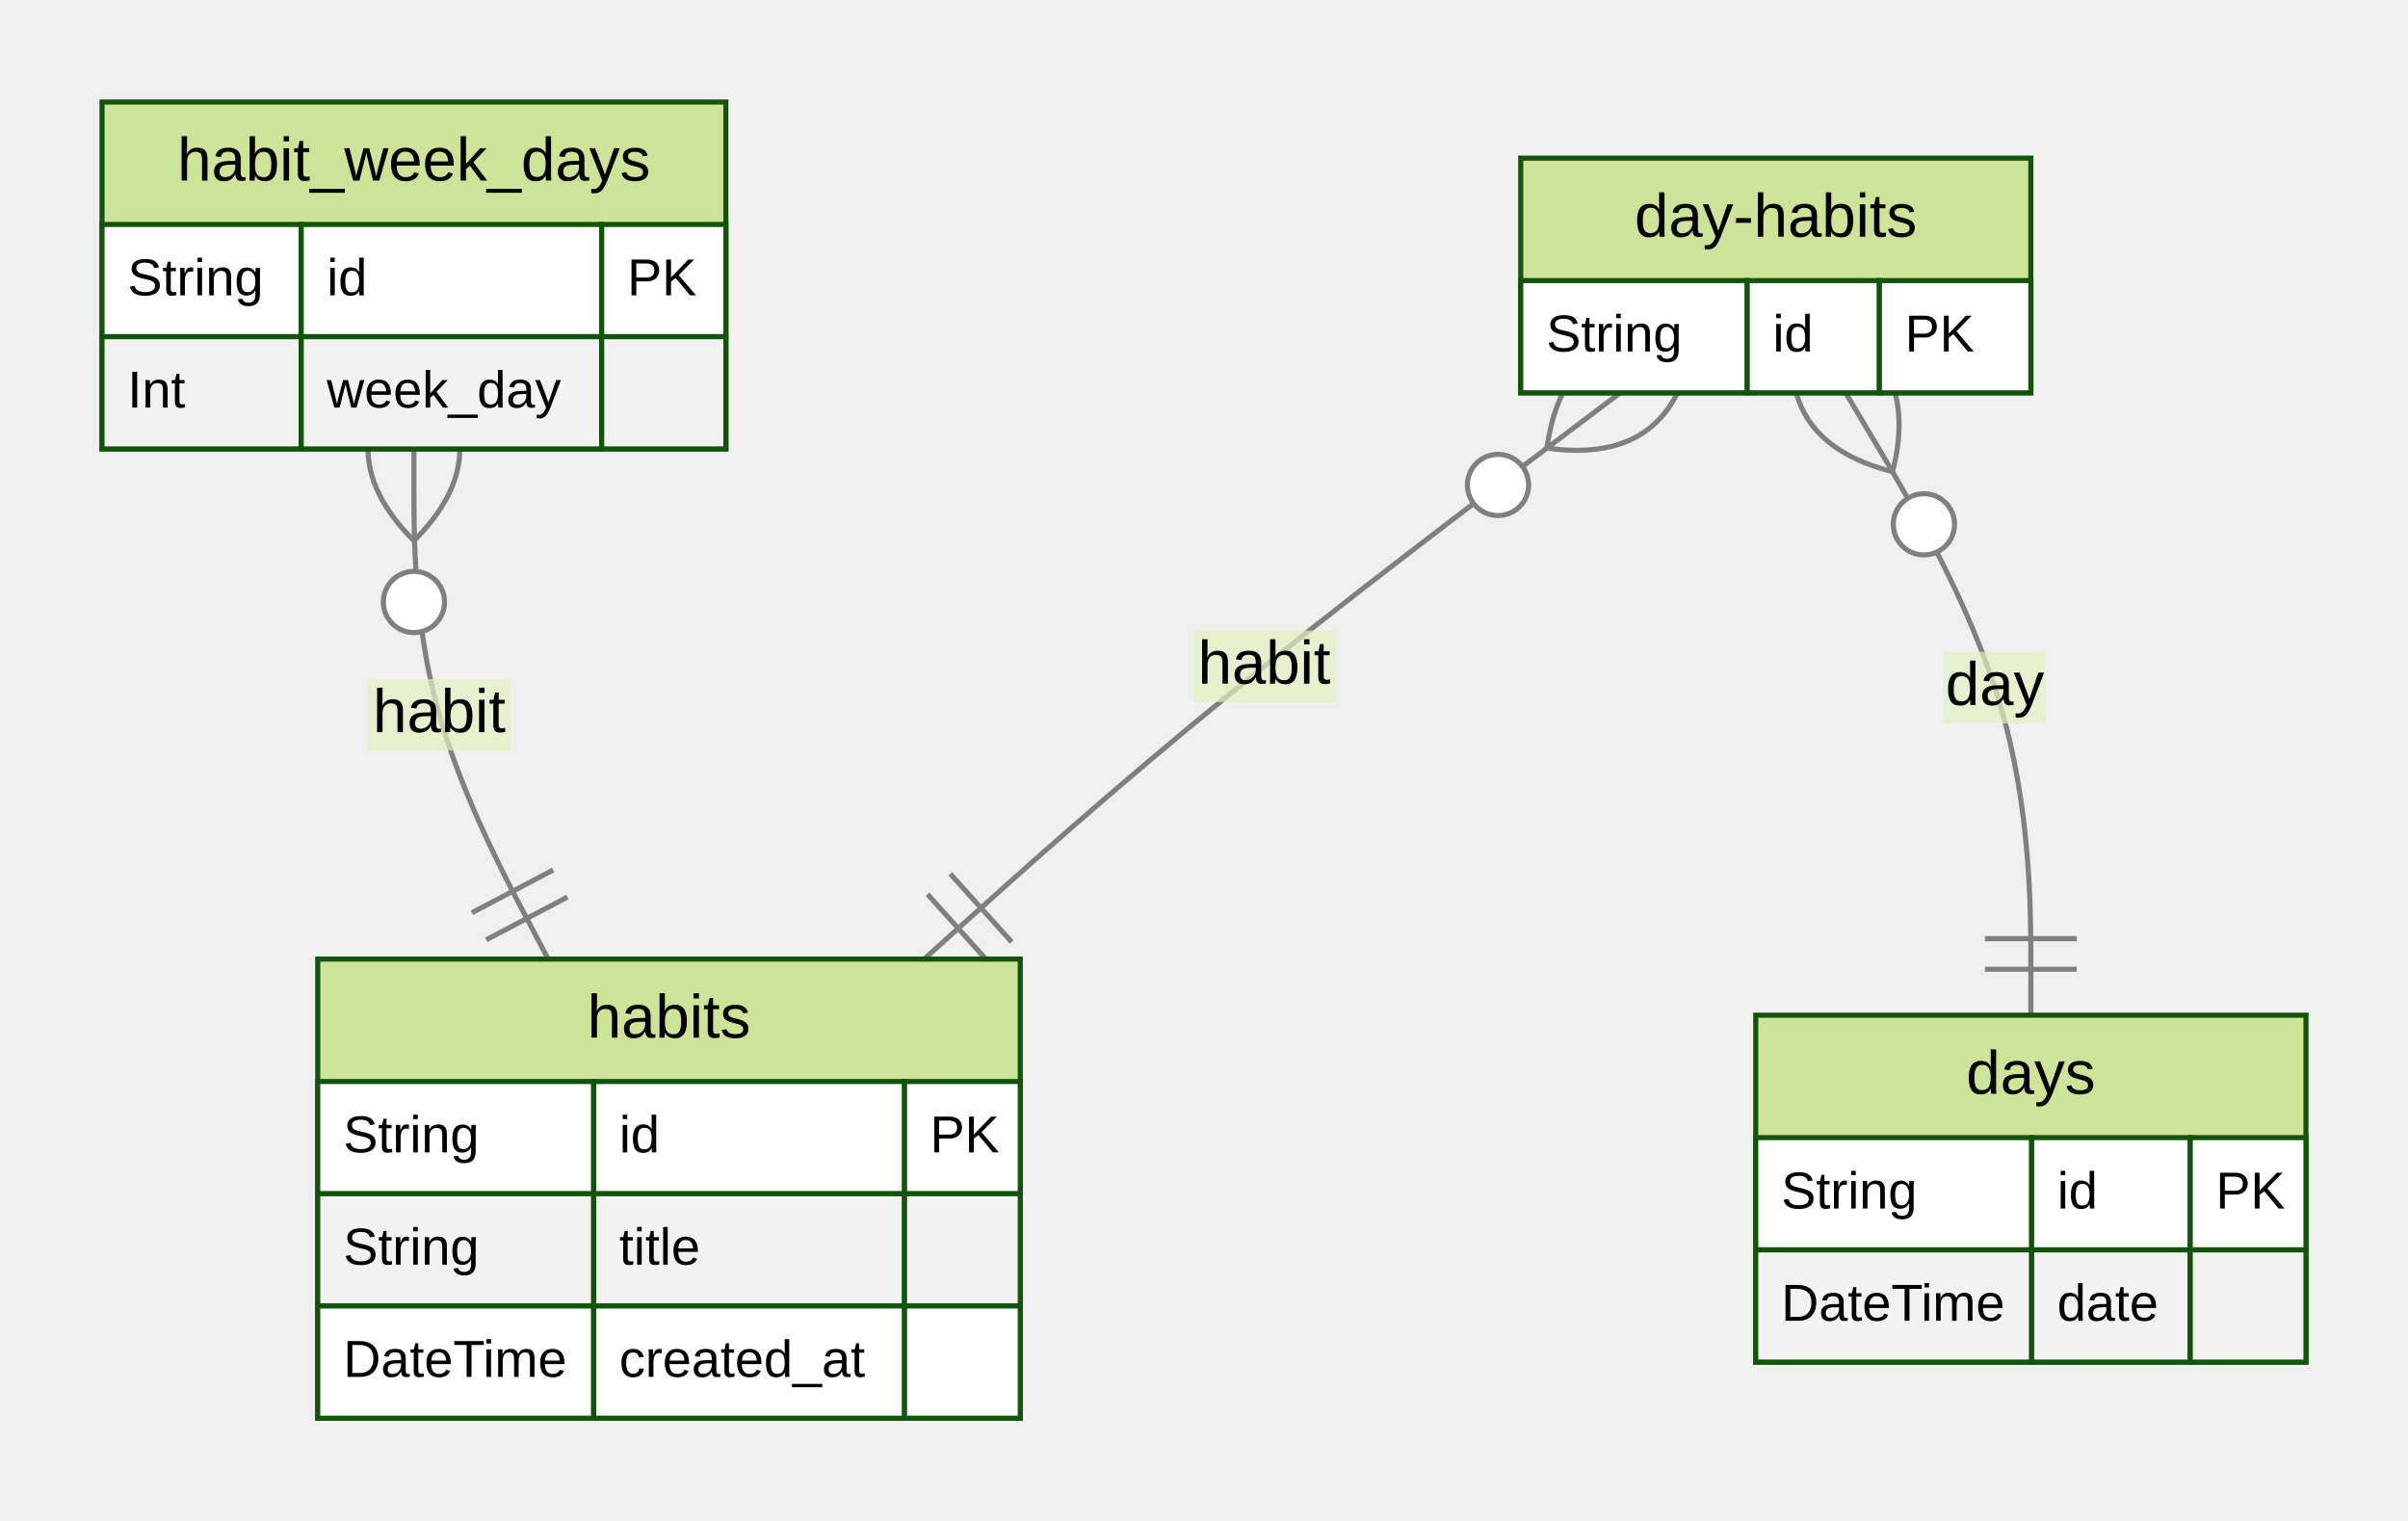
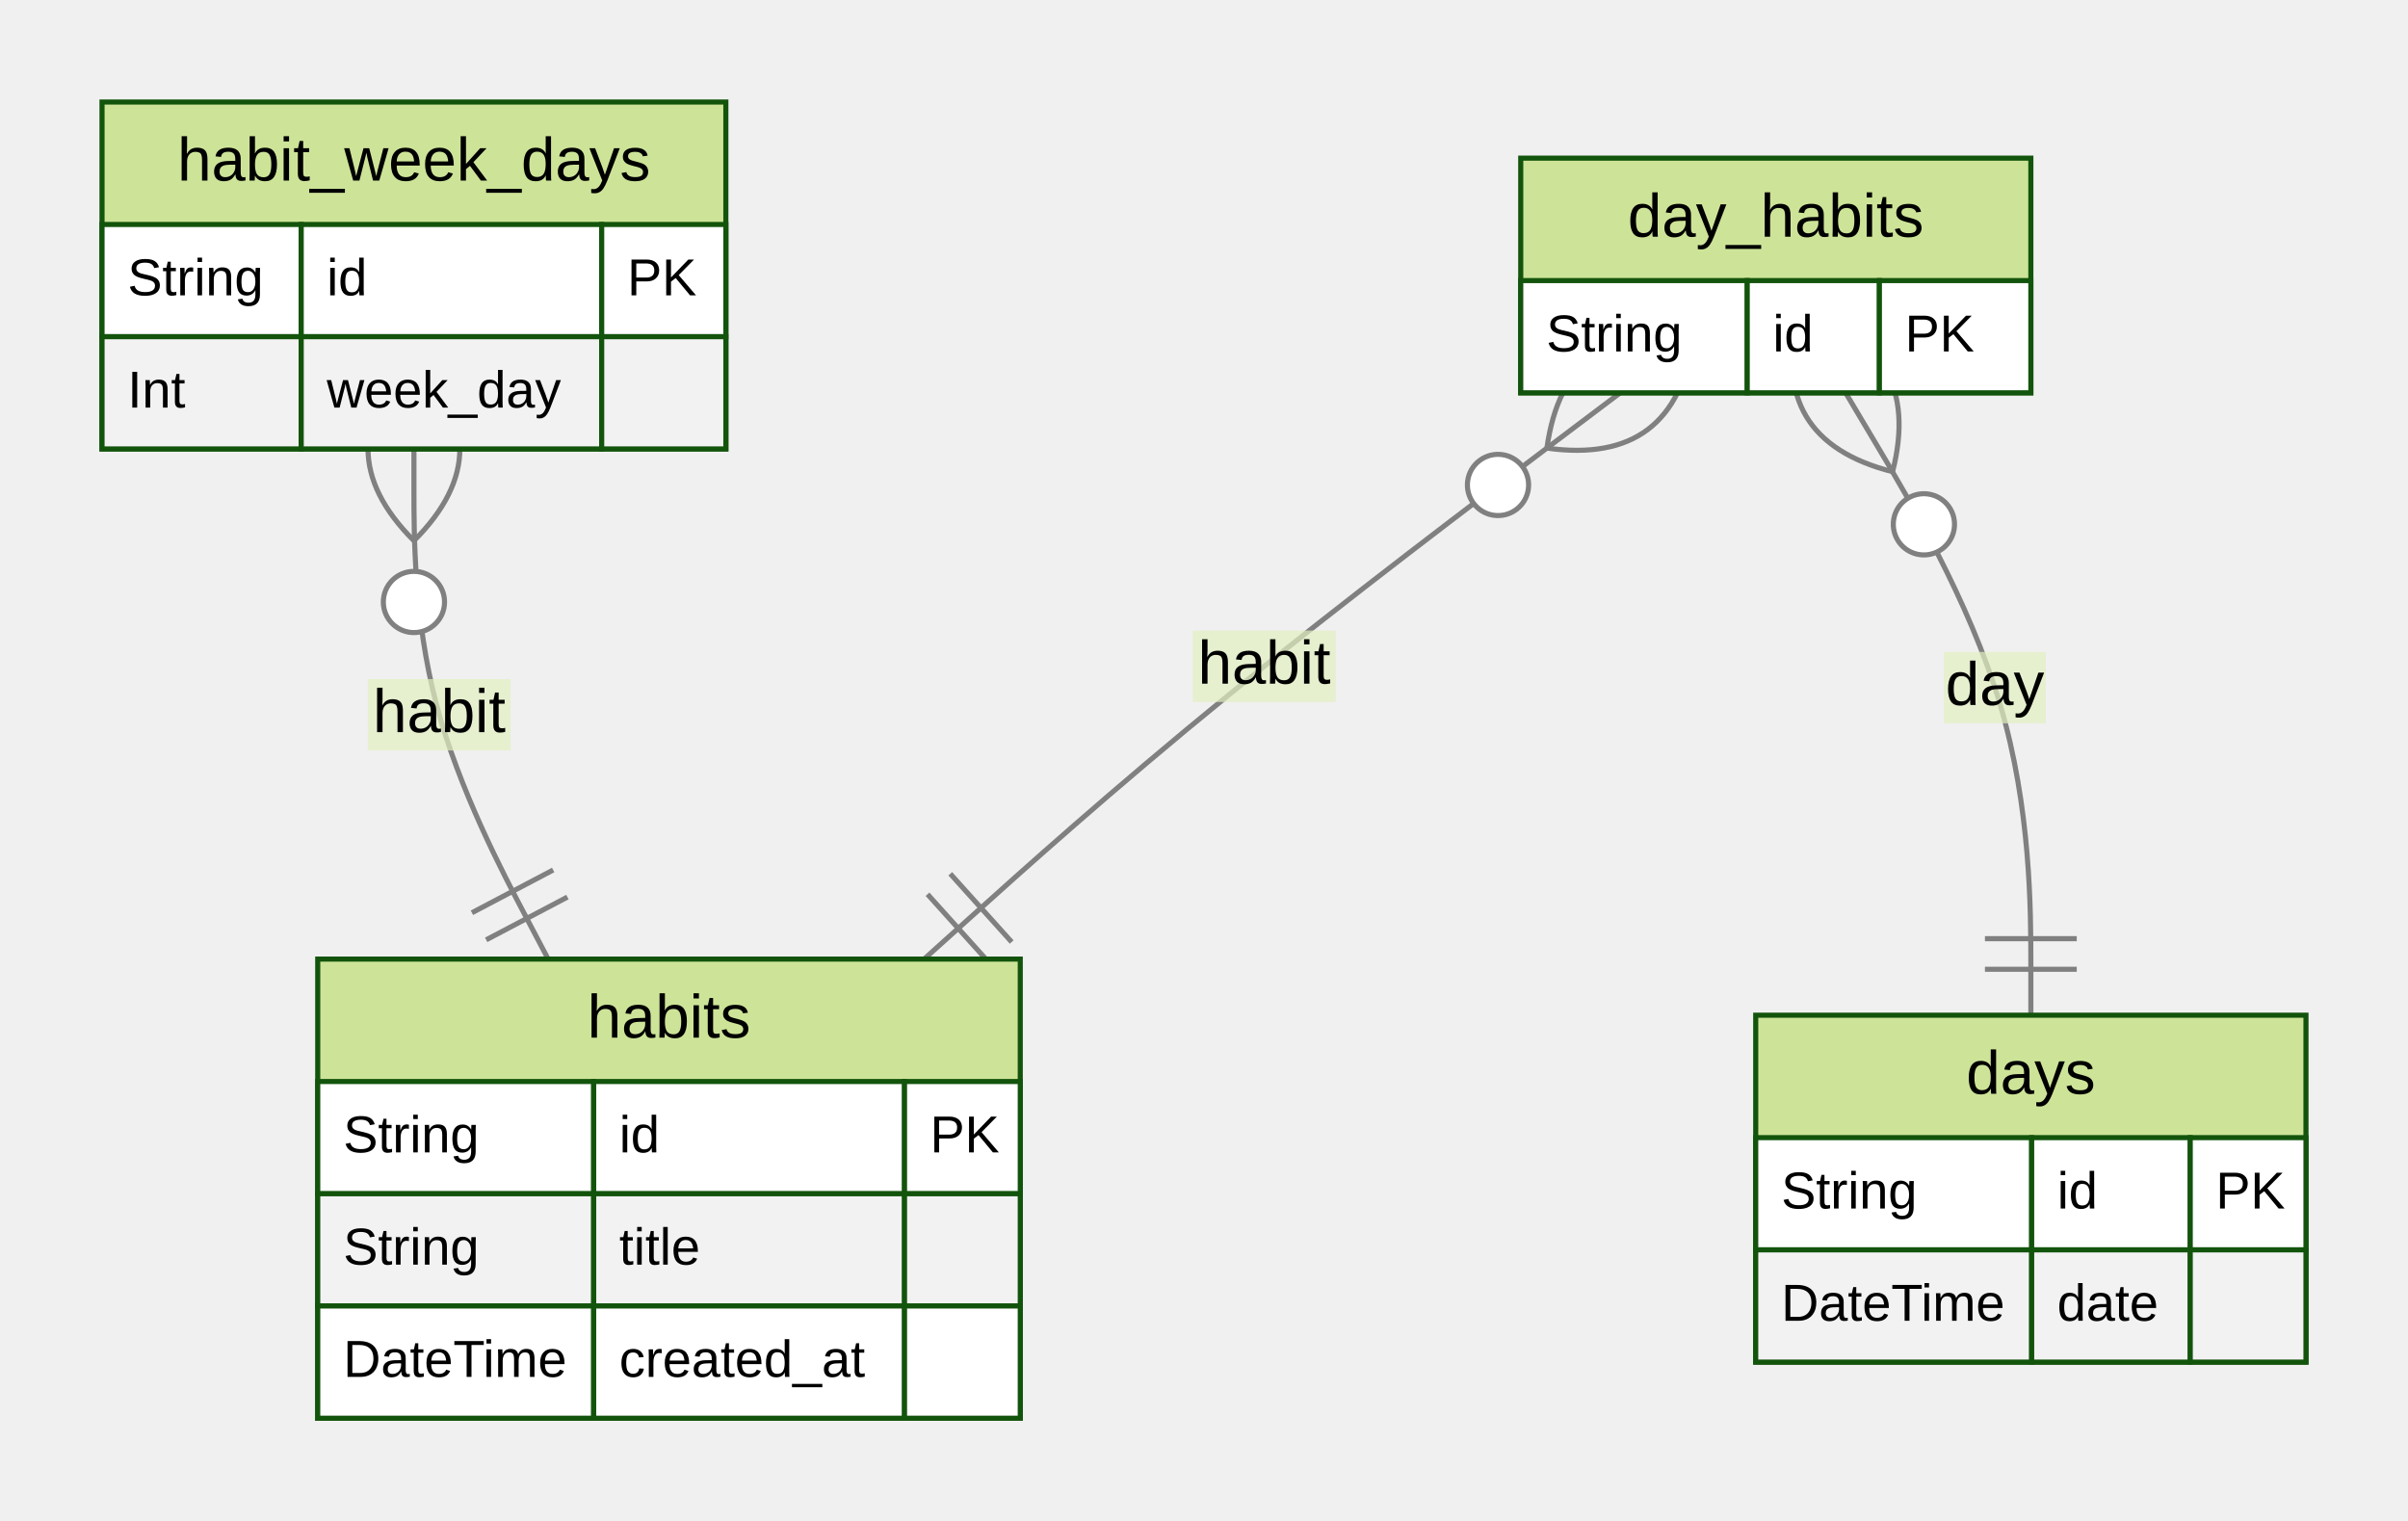
<svg xmlns="http://www.w3.org/2000/svg" aria-roledescription="er" viewBox="0 0 472.051 298" style="max-width: 472.051px; background-color: white;" width="100%" id="mermaid-0">
  <style>#mermaid-0{font-family:"trebuchet ms",verdana,arial,sans-serif;font-size:16px;fill:#000000;}#mermaid-0 .error-icon{fill:#552222;}#mermaid-0 .error-text{fill:#552222;stroke:#552222;}#mermaid-0 .edge-thickness-normal{stroke-width:2px;}#mermaid-0 .edge-thickness-thick{stroke-width:3.5px;}#mermaid-0 .edge-pattern-solid{stroke-dasharray:0;}#mermaid-0 .edge-pattern-dashed{stroke-dasharray:3;}#mermaid-0 .edge-pattern-dotted{stroke-dasharray:2;}#mermaid-0 .marker{fill:#000000;stroke:#000000;}#mermaid-0 .marker.cross{stroke:#000000;}#mermaid-0 svg{font-family:"trebuchet ms",verdana,arial,sans-serif;font-size:16px;}#mermaid-0 .entityBox{fill:#cde498;stroke:#13540c;}#mermaid-0 .attributeBoxOdd{fill:#ffffff;stroke:#13540c;}#mermaid-0 .attributeBoxEven{fill:#f2f2f2;stroke:#13540c;}#mermaid-0 .relationshipLabelBox{fill:hsl(78.158, 58.462%, 84.51%);opacity:0.7;background-color:hsl(78.158, 58.462%, 84.51%);}#mermaid-0 .relationshipLabelBox rect{opacity:0.5;}#mermaid-0 .relationshipLine{stroke:#000000;}#mermaid-0 .entityTitleText{text-anchor:middle;font-size:18px;fill:#000000;}#mermaid-0 :root{--mermaid-font-family:"trebuchet ms",verdana,arial,sans-serif;}</style>
  <g />
  <defs>
    <marker orient="auto" markerHeight="18" markerWidth="18" refY="9" refX="0" id="ONLY_ONE_START">
      <path d="M9,0 L9,18 M15,0 L15,18" fill="none" stroke="gray" />
    </marker>
  </defs>
  <defs>
    <marker orient="auto" markerHeight="18" markerWidth="18" refY="9" refX="18" id="ONLY_ONE_END">
      <path d="M3,0 L3,18 M9,0 L9,18" fill="none" stroke="gray" />
    </marker>
  </defs>
  <defs>
    <marker orient="auto" markerHeight="18" markerWidth="30" refY="9" refX="0" id="ZERO_OR_ONE_START">
      <circle r="6" cy="9" cx="21" fill="white" stroke="gray" />
      <path d="M9,0 L9,18" fill="none" stroke="gray" />
    </marker>
  </defs>
  <defs>
    <marker orient="auto" markerHeight="18" markerWidth="30" refY="9" refX="30" id="ZERO_OR_ONE_END">
      <circle r="6" cy="9" cx="9" fill="white" stroke="gray" />
      <path d="M21,0 L21,18" fill="none" stroke="gray" />
    </marker>
  </defs>
  <defs>
    <marker orient="auto" markerHeight="36" markerWidth="45" refY="18" refX="18" id="ONE_OR_MORE_START">
      <path d="M0,18 Q 18,0 36,18 Q 18,36 0,18 M42,9 L42,27" fill="none" stroke="gray" />
    </marker>
  </defs>
  <defs>
    <marker orient="auto" markerHeight="36" markerWidth="45" refY="18" refX="27" id="ONE_OR_MORE_END">
      <path d="M3,9 L3,27 M9,18 Q27,0 45,18 Q27,36 9,18" fill="none" stroke="gray" />
    </marker>
  </defs>
  <defs>
    <marker orient="auto" markerHeight="36" markerWidth="57" refY="18" refX="18" id="ZERO_OR_MORE_START">
      <circle r="6" cy="18" cx="48" fill="white" stroke="gray" />
      <path d="M0,18 Q18,0 36,18 Q18,36 0,18" fill="none" stroke="gray" />
    </marker>
  </defs>
  <defs>
    <marker orient="auto" markerHeight="36" markerWidth="57" refY="18" refX="39" id="ZERO_OR_MORE_END">
      <circle r="6" cy="18" cx="9" fill="white" stroke="gray" />
      <path d="M21,18 Q39,0 57,18 Q39,36 21,18" fill="none" stroke="gray" />
    </marker>
  </defs>
  <path style="stroke: gray; fill: none;" marker-start="url(#ZERO_OR_MORE_START)" marker-end="url(#ONLY_ONE_END)" d="M81.146,88L81.146,96.333C81.146,104.667,81.146,121.333,85.532,138C89.918,154.667,98.69,171.333,103.076,179.667L107.462,188" class="er relationshipLine" />
  <path style="stroke: gray; fill: none;" marker-start="url(#ZERO_OR_MORE_START)" marker-end="url(#ONLY_ONE_END)" d="M361.807,77L367.859,87.167C373.91,97.333,386.013,117.667,392.065,138C398.116,158.333,398.116,178.667,398.116,188.833L398.116,199" class="er relationshipLine" />
  <path style="stroke: gray; fill: none;" marker-start="url(#ZERO_OR_MORE_START)" marker-end="url(#ONLY_ONE_END)" d="M317.615,77L304.132,87.167C290.65,97.333,263.685,117.667,240.941,136.167C218.198,154.667,199.676,171.333,190.416,179.667L181.155,188" class="er relationshipLine" />
-   <g transform="translate(62.28748,188 )" id="entity-habits-507a92fe-beab-48ff-94fb-dd2a998b3cf7">
+   <g transform="translate(62.28748,188 )" id="entity-habits-6801d1b0-6b59-4f08-ac59-6b91160604e1">
    <rect height="90" width="137.718" y="0" x="0" class="er entityBox" />
-     <text style="dominant-baseline: middle; text-anchor: middle; font-size: 12px;" transform="translate(68.85901,12)" y="0" x="0" id="text-entity-habits-507a92fe-beab-48ff-94fb-dd2a998b3cf7" class="er entityLabel">habits</text>
+     <text style="dominant-baseline: middle; text-anchor: middle; font-size: 12px;" transform="translate(68.85901,12)" y="0" x="0" id="text-entity-habits-6801d1b0-6b59-4f08-ac59-6b91160604e1" class="er entityLabel">habits</text>
    <rect height="22" width="54.096" y="24" x="0" class="er attributeBoxOdd" />
-     <text style="dominant-baseline: middle; font-size: 10.2px;" transform="translate(5,35)" y="0" x="0" id="text-entity-habits-507a92fe-beab-48ff-94fb-dd2a998b3cf7-attr-1-type" class="er entityLabel">String</text>
+     <text style="dominant-baseline: middle; font-size: 10.2px;" transform="translate(5,35)" y="0" x="0" id="text-entity-habits-6801d1b0-6b59-4f08-ac59-6b91160604e1-attr-1-type" class="er entityLabel">String</text>
    <rect height="22" width="60.935" y="24" x="54.096" class="er attributeBoxOdd" />
-     <text style="dominant-baseline: middle; font-size: 10.2px;" transform="translate(59.09555,35)" y="0" x="0" id="text-entity-habits-507a92fe-beab-48ff-94fb-dd2a998b3cf7-attr-1-name" class="er entityLabel">id</text>
+     <text style="dominant-baseline: middle; font-size: 10.2px;" transform="translate(59.09555,35)" y="0" x="0" id="text-entity-habits-6801d1b0-6b59-4f08-ac59-6b91160604e1-attr-1-name" class="er entityLabel">id</text>
    <rect height="22" width="22.688" y="24" x="115.03" class="er attributeBoxOdd" />
-     <text style="dominant-baseline: middle; font-size: 10.2px;" transform="translate(120.0303,35)" y="0" x="0" id="text-entity-habits-507a92fe-beab-48ff-94fb-dd2a998b3cf7-attr-1-key" class="er entityLabel">PK</text>
+     <text style="dominant-baseline: middle; font-size: 10.2px;" transform="translate(120.0303,35)" y="0" x="0" id="text-entity-habits-6801d1b0-6b59-4f08-ac59-6b91160604e1-attr-1-key" class="er entityLabel">PK</text>
    <rect height="22" width="54.096" y="46" x="0" class="er attributeBoxEven" />
-     <text style="dominant-baseline: middle; font-size: 10.2px;" transform="translate(5,57)" y="0" x="0" id="text-entity-habits-507a92fe-beab-48ff-94fb-dd2a998b3cf7-attr-2-type" class="er entityLabel">String</text>
+     <text style="dominant-baseline: middle; font-size: 10.2px;" transform="translate(5,57)" y="0" x="0" id="text-entity-habits-6801d1b0-6b59-4f08-ac59-6b91160604e1-attr-2-type" class="er entityLabel">String</text>
    <rect height="22" width="60.935" y="46" x="54.096" class="er attributeBoxEven" />
-     <text style="dominant-baseline: middle; font-size: 10.2px;" transform="translate(59.09555,57)" y="0" x="0" id="text-entity-habits-507a92fe-beab-48ff-94fb-dd2a998b3cf7-attr-2-name" class="er entityLabel">title</text>
+     <text style="dominant-baseline: middle; font-size: 10.2px;" transform="translate(59.09555,57)" y="0" x="0" id="text-entity-habits-6801d1b0-6b59-4f08-ac59-6b91160604e1-attr-2-name" class="er entityLabel">title</text>
    <rect height="22" width="22.688" y="46" x="115.03" class="er attributeBoxEven" />
-     <text style="dominant-baseline: middle; font-size: 10.2px;" transform="translate(120.0303,57)" y="0" x="0" id="text-entity-habits-507a92fe-beab-48ff-94fb-dd2a998b3cf7-attr-2-key" class="er entityLabel" />
+     <text style="dominant-baseline: middle; font-size: 10.2px;" transform="translate(120.0303,57)" y="0" x="0" id="text-entity-habits-6801d1b0-6b59-4f08-ac59-6b91160604e1-attr-2-key" class="er entityLabel" />
    <rect height="22" width="54.096" y="68" x="0" class="er attributeBoxOdd" />
-     <text style="dominant-baseline: middle; font-size: 10.2px;" transform="translate(5,79)" y="0" x="0" id="text-entity-habits-507a92fe-beab-48ff-94fb-dd2a998b3cf7-attr-3-type" class="er entityLabel">DateTime</text>
+     <text style="dominant-baseline: middle; font-size: 10.2px;" transform="translate(5,79)" y="0" x="0" id="text-entity-habits-6801d1b0-6b59-4f08-ac59-6b91160604e1-attr-3-type" class="er entityLabel">DateTime</text>
    <rect height="22" width="60.935" y="68" x="54.096" class="er attributeBoxOdd" />
-     <text style="dominant-baseline: middle; font-size: 10.2px;" transform="translate(59.09555,79)" y="0" x="0" id="text-entity-habits-507a92fe-beab-48ff-94fb-dd2a998b3cf7-attr-3-name" class="er entityLabel">created_at</text>
+     <text style="dominant-baseline: middle; font-size: 10.2px;" transform="translate(59.09555,79)" y="0" x="0" id="text-entity-habits-6801d1b0-6b59-4f08-ac59-6b91160604e1-attr-3-name" class="er entityLabel">created_at</text>
    <rect height="22" width="22.688" y="68" x="115.03" class="er attributeBoxOdd" />
-     <text style="dominant-baseline: middle; font-size: 10.2px;" transform="translate(120.0303,79)" y="0" x="0" id="text-entity-habits-507a92fe-beab-48ff-94fb-dd2a998b3cf7-attr-3-key" class="er entityLabel" />
+     <text style="dominant-baseline: middle; font-size: 10.2px;" transform="translate(120.0303,79)" y="0" x="0" id="text-entity-habits-6801d1b0-6b59-4f08-ac59-6b91160604e1-attr-3-key" class="er entityLabel" />
  </g>
-   <g transform="translate(20,20 )" id="entity-habitweekdays-931f836c-c7c6-4bed-9857-8c85a5fcc848">
+   <g transform="translate(20,20 )" id="entity-habitweekdays-46874dc3-d041-4c2d-90cd-35455d64382b">
    <rect height="68" width="122.293" y="0" x="0" class="er entityBox" />
-     <text style="dominant-baseline: middle; text-anchor: middle; font-size: 12px;" transform="translate(61.14648,12)" y="0" x="0" id="text-entity-habitweekdays-931f836c-c7c6-4bed-9857-8c85a5fcc848" class="er entityLabel">habit_week_days</text>
+     <text style="dominant-baseline: middle; text-anchor: middle; font-size: 12px;" transform="translate(61.14648,12)" y="0" x="0" id="text-entity-habitweekdays-46874dc3-d041-4c2d-90cd-35455d64382b" class="er entityLabel">habit_week_days</text>
    <rect height="22" width="39.048" y="24" x="0" class="er attributeBoxOdd" />
-     <text style="dominant-baseline: middle; font-size: 10.2px;" transform="translate(5,35)" y="0" x="0" id="text-entity-habitweekdays-931f836c-c7c6-4bed-9857-8c85a5fcc848-attr-1-type" class="er entityLabel">String</text>
+     <text style="dominant-baseline: middle; font-size: 10.2px;" transform="translate(5,35)" y="0" x="0" id="text-entity-habitweekdays-46874dc3-d041-4c2d-90cd-35455d64382b-attr-1-type" class="er entityLabel">String</text>
    <rect height="22" width="58.904" y="24" x="39.048" class="er attributeBoxOdd" />
-     <text style="dominant-baseline: middle; font-size: 10.2px;" transform="translate(44.04844,35)" y="0" x="0" id="text-entity-habitweekdays-931f836c-c7c6-4bed-9857-8c85a5fcc848-attr-1-name" class="er entityLabel">id</text>
+     <text style="dominant-baseline: middle; font-size: 10.2px;" transform="translate(44.04844,35)" y="0" x="0" id="text-entity-habitweekdays-46874dc3-d041-4c2d-90cd-35455d64382b-attr-1-name" class="er entityLabel">id</text>
    <rect height="22" width="24.34" y="24" x="97.953" class="er attributeBoxOdd" />
-     <text style="dominant-baseline: middle; font-size: 10.2px;" transform="translate(102.9529,35)" y="0" x="0" id="text-entity-habitweekdays-931f836c-c7c6-4bed-9857-8c85a5fcc848-attr-1-key" class="er entityLabel">PK</text>
+     <text style="dominant-baseline: middle; font-size: 10.2px;" transform="translate(102.9529,35)" y="0" x="0" id="text-entity-habitweekdays-46874dc3-d041-4c2d-90cd-35455d64382b-attr-1-key" class="er entityLabel">PK</text>
    <rect height="22" width="39.048" y="46" x="0" class="er attributeBoxEven" />
-     <text style="dominant-baseline: middle; font-size: 10.2px;" transform="translate(5,57)" y="0" x="0" id="text-entity-habitweekdays-931f836c-c7c6-4bed-9857-8c85a5fcc848-attr-2-type" class="er entityLabel">Int</text>
+     <text style="dominant-baseline: middle; font-size: 10.2px;" transform="translate(5,57)" y="0" x="0" id="text-entity-habitweekdays-46874dc3-d041-4c2d-90cd-35455d64382b-attr-2-type" class="er entityLabel">Int</text>
    <rect height="22" width="58.904" y="46" x="39.048" class="er attributeBoxEven" />
-     <text style="dominant-baseline: middle; font-size: 10.2px;" transform="translate(44.04844,57)" y="0" x="0" id="text-entity-habitweekdays-931f836c-c7c6-4bed-9857-8c85a5fcc848-attr-2-name" class="er entityLabel">week_day</text>
+     <text style="dominant-baseline: middle; font-size: 10.2px;" transform="translate(44.04844,57)" y="0" x="0" id="text-entity-habitweekdays-46874dc3-d041-4c2d-90cd-35455d64382b-attr-2-name" class="er entityLabel">week_day</text>
    <rect height="22" width="24.34" y="46" x="97.953" class="er attributeBoxEven" />
-     <text style="dominant-baseline: middle; font-size: 10.2px;" transform="translate(102.9529,57)" y="0" x="0" id="text-entity-habitweekdays-931f836c-c7c6-4bed-9857-8c85a5fcc848-attr-2-key" class="er entityLabel" />
+     <text style="dominant-baseline: middle; font-size: 10.2px;" transform="translate(102.9529,57)" y="0" x="0" id="text-entity-habitweekdays-46874dc3-d041-4c2d-90cd-35455d64382b-attr-2-key" class="er entityLabel" />
  </g>
-   <g transform="translate(344.182,199 )" id="entity-days-b48c2a72-0358-4744-bb44-f8cc52565c6f">
+   <g transform="translate(344.182,199 )" id="entity-days-b8e3ac4a-bfd6-4438-93fd-1c006a3532de">
    <rect height="68" width="107.869" y="0" x="0" class="er entityBox" />
-     <text style="dominant-baseline: middle; text-anchor: middle; font-size: 12px;" transform="translate(53.93452,12)" y="0" x="0" id="text-entity-days-b48c2a72-0358-4744-bb44-f8cc52565c6f" class="er entityLabel">days</text>
+     <text style="dominant-baseline: middle; text-anchor: middle; font-size: 12px;" transform="translate(53.93452,12)" y="0" x="0" id="text-entity-days-b8e3ac4a-bfd6-4438-93fd-1c006a3532de" class="er entityLabel">days</text>
    <rect height="22" width="54.096" y="24" x="0" class="er attributeBoxOdd" />
-     <text style="dominant-baseline: middle; font-size: 10.2px;" transform="translate(5,35)" y="0" x="0" id="text-entity-days-b48c2a72-0358-4744-bb44-f8cc52565c6f-attr-1-type" class="er entityLabel">String</text>
+     <text style="dominant-baseline: middle; font-size: 10.2px;" transform="translate(5,35)" y="0" x="0" id="text-entity-days-b8e3ac4a-bfd6-4438-93fd-1c006a3532de-attr-1-type" class="er entityLabel">String</text>
    <rect height="22" width="31.086" y="24" x="54.096" class="er attributeBoxOdd" />
-     <text style="dominant-baseline: middle; font-size: 10.2px;" transform="translate(59.09555,35)" y="0" x="0" id="text-entity-days-b48c2a72-0358-4744-bb44-f8cc52565c6f-attr-1-name" class="er entityLabel">id</text>
+     <text style="dominant-baseline: middle; font-size: 10.2px;" transform="translate(59.09555,35)" y="0" x="0" id="text-entity-days-b8e3ac4a-bfd6-4438-93fd-1c006a3532de-attr-1-name" class="er entityLabel">id</text>
    <rect height="22" width="22.688" y="24" x="85.181" class="er attributeBoxOdd" />
-     <text style="dominant-baseline: middle; font-size: 10.2px;" transform="translate(90.18137,35)" y="0" x="0" id="text-entity-days-b48c2a72-0358-4744-bb44-f8cc52565c6f-attr-1-key" class="er entityLabel">PK</text>
+     <text style="dominant-baseline: middle; font-size: 10.2px;" transform="translate(90.18137,35)" y="0" x="0" id="text-entity-days-b8e3ac4a-bfd6-4438-93fd-1c006a3532de-attr-1-key" class="er entityLabel">PK</text>
    <rect height="22" width="54.096" y="46" x="0" class="er attributeBoxEven" />
-     <text style="dominant-baseline: middle; font-size: 10.2px;" transform="translate(5,57)" y="0" x="0" id="text-entity-days-b48c2a72-0358-4744-bb44-f8cc52565c6f-attr-2-type" class="er entityLabel">DateTime</text>
+     <text style="dominant-baseline: middle; font-size: 10.2px;" transform="translate(5,57)" y="0" x="0" id="text-entity-days-b8e3ac4a-bfd6-4438-93fd-1c006a3532de-attr-2-type" class="er entityLabel">DateTime</text>
    <rect height="22" width="31.086" y="46" x="54.096" class="er attributeBoxEven" />
-     <text style="dominant-baseline: middle; font-size: 10.2px;" transform="translate(59.09555,57)" y="0" x="0" id="text-entity-days-b48c2a72-0358-4744-bb44-f8cc52565c6f-attr-2-name" class="er entityLabel">date</text>
+     <text style="dominant-baseline: middle; font-size: 10.2px;" transform="translate(59.09555,57)" y="0" x="0" id="text-entity-days-b8e3ac4a-bfd6-4438-93fd-1c006a3532de-attr-2-name" class="er entityLabel">date</text>
    <rect height="22" width="22.688" y="46" x="85.181" class="er attributeBoxEven" />
-     <text style="dominant-baseline: middle; font-size: 10.2px;" transform="translate(90.18137,57)" y="0" x="0" id="text-entity-days-b48c2a72-0358-4744-bb44-f8cc52565c6f-attr-2-key" class="er entityLabel" />
+     <text style="dominant-baseline: middle; font-size: 10.2px;" transform="translate(90.18137,57)" y="0" x="0" id="text-entity-days-b8e3ac4a-bfd6-4438-93fd-1c006a3532de-attr-2-key" class="er entityLabel" />
  </g>
-   <g transform="translate(298.1165,31 )" id="entity-dayhabits-60bf3928-34ba-47da-b0ad-596b1a8cab3d">
+   <g transform="translate(298.1165,31 )" id="entity-dayhabits-a60ba358-9285-4f05-9b83-2f8e63b28e20">
    <rect height="46" width="100" y="0" x="0" class="er entityBox" />
-     <text style="dominant-baseline: middle; text-anchor: middle; font-size: 12px;" transform="translate(50,12)" y="0" x="0" id="text-entity-dayhabits-60bf3928-34ba-47da-b0ad-596b1a8cab3d" class="er entityLabel">day-habits</text>
+     <text style="dominant-baseline: middle; text-anchor: middle; font-size: 12px;" transform="translate(50,12)" y="0" x="0" id="text-entity-dayhabits-a60ba358-9285-4f05-9b83-2f8e63b28e20" class="er entityLabel">day_habits</text>
    <rect height="22" width="44.399" y="24" x="0" class="er attributeBoxOdd" />
-     <text style="dominant-baseline: middle; font-size: 10.2px;" transform="translate(5,35)" y="0" x="0" id="text-entity-dayhabits-60bf3928-34ba-47da-b0ad-596b1a8cab3d-attr-1-type" class="er entityLabel">String</text>
+     <text style="dominant-baseline: middle; font-size: 10.2px;" transform="translate(5,35)" y="0" x="0" id="text-entity-dayhabits-a60ba358-9285-4f05-9b83-2f8e63b28e20-attr-1-type" class="er entityLabel">String</text>
    <rect height="22" width="25.911" y="24" x="44.399" class="er attributeBoxOdd" />
-     <text style="dominant-baseline: middle; font-size: 10.2px;" transform="translate(49.39862,35)" y="0" x="0" id="text-entity-dayhabits-60bf3928-34ba-47da-b0ad-596b1a8cab3d-attr-1-name" class="er entityLabel">id</text>
+     <text style="dominant-baseline: middle; font-size: 10.2px;" transform="translate(49.39862,35)" y="0" x="0" id="text-entity-dayhabits-a60ba358-9285-4f05-9b83-2f8e63b28e20-attr-1-name" class="er entityLabel">id</text>
    <rect height="22" width="29.69" y="24" x="70.31" class="er attributeBoxOdd" />
-     <text style="dominant-baseline: middle; font-size: 10.2px;" transform="translate(75.30976,35)" y="0" x="0" id="text-entity-dayhabits-60bf3928-34ba-47da-b0ad-596b1a8cab3d-attr-1-key" class="er entityLabel">PK</text>
+     <text style="dominant-baseline: middle; font-size: 10.2px;" transform="translate(75.30976,35)" y="0" x="0" id="text-entity-dayhabits-a60ba358-9285-4f05-9b83-2f8e63b28e20-attr-1-key" class="er entityLabel">PK</text>
  </g>
  <rect height="14" width="27.969" y="133.109" x="72.126" class="er relationshipLabelBox" />
  <text style="text-anchor: middle; dominant-baseline: middle; font-size: 12px;" y="140.109" x="86.11" id="rel1" class="er relationshipLabel">habit</text>
  <rect height="14" width="19.99" y="127.788" x="381.065" class="er relationshipLabelBox" />
  <text style="text-anchor: middle; dominant-baseline: middle; font-size: 12px;" y="134.788" x="391.06" id="rel2" class="er relationshipLabel">day</text>
  <rect height="14" width="27.969" y="123.605" x="233.851" class="er relationshipLabelBox" />
  <text style="text-anchor: middle; dominant-baseline: middle; font-size: 12px;" y="130.605" x="247.836" id="rel3" class="er relationshipLabel">habit</text>
</svg>
